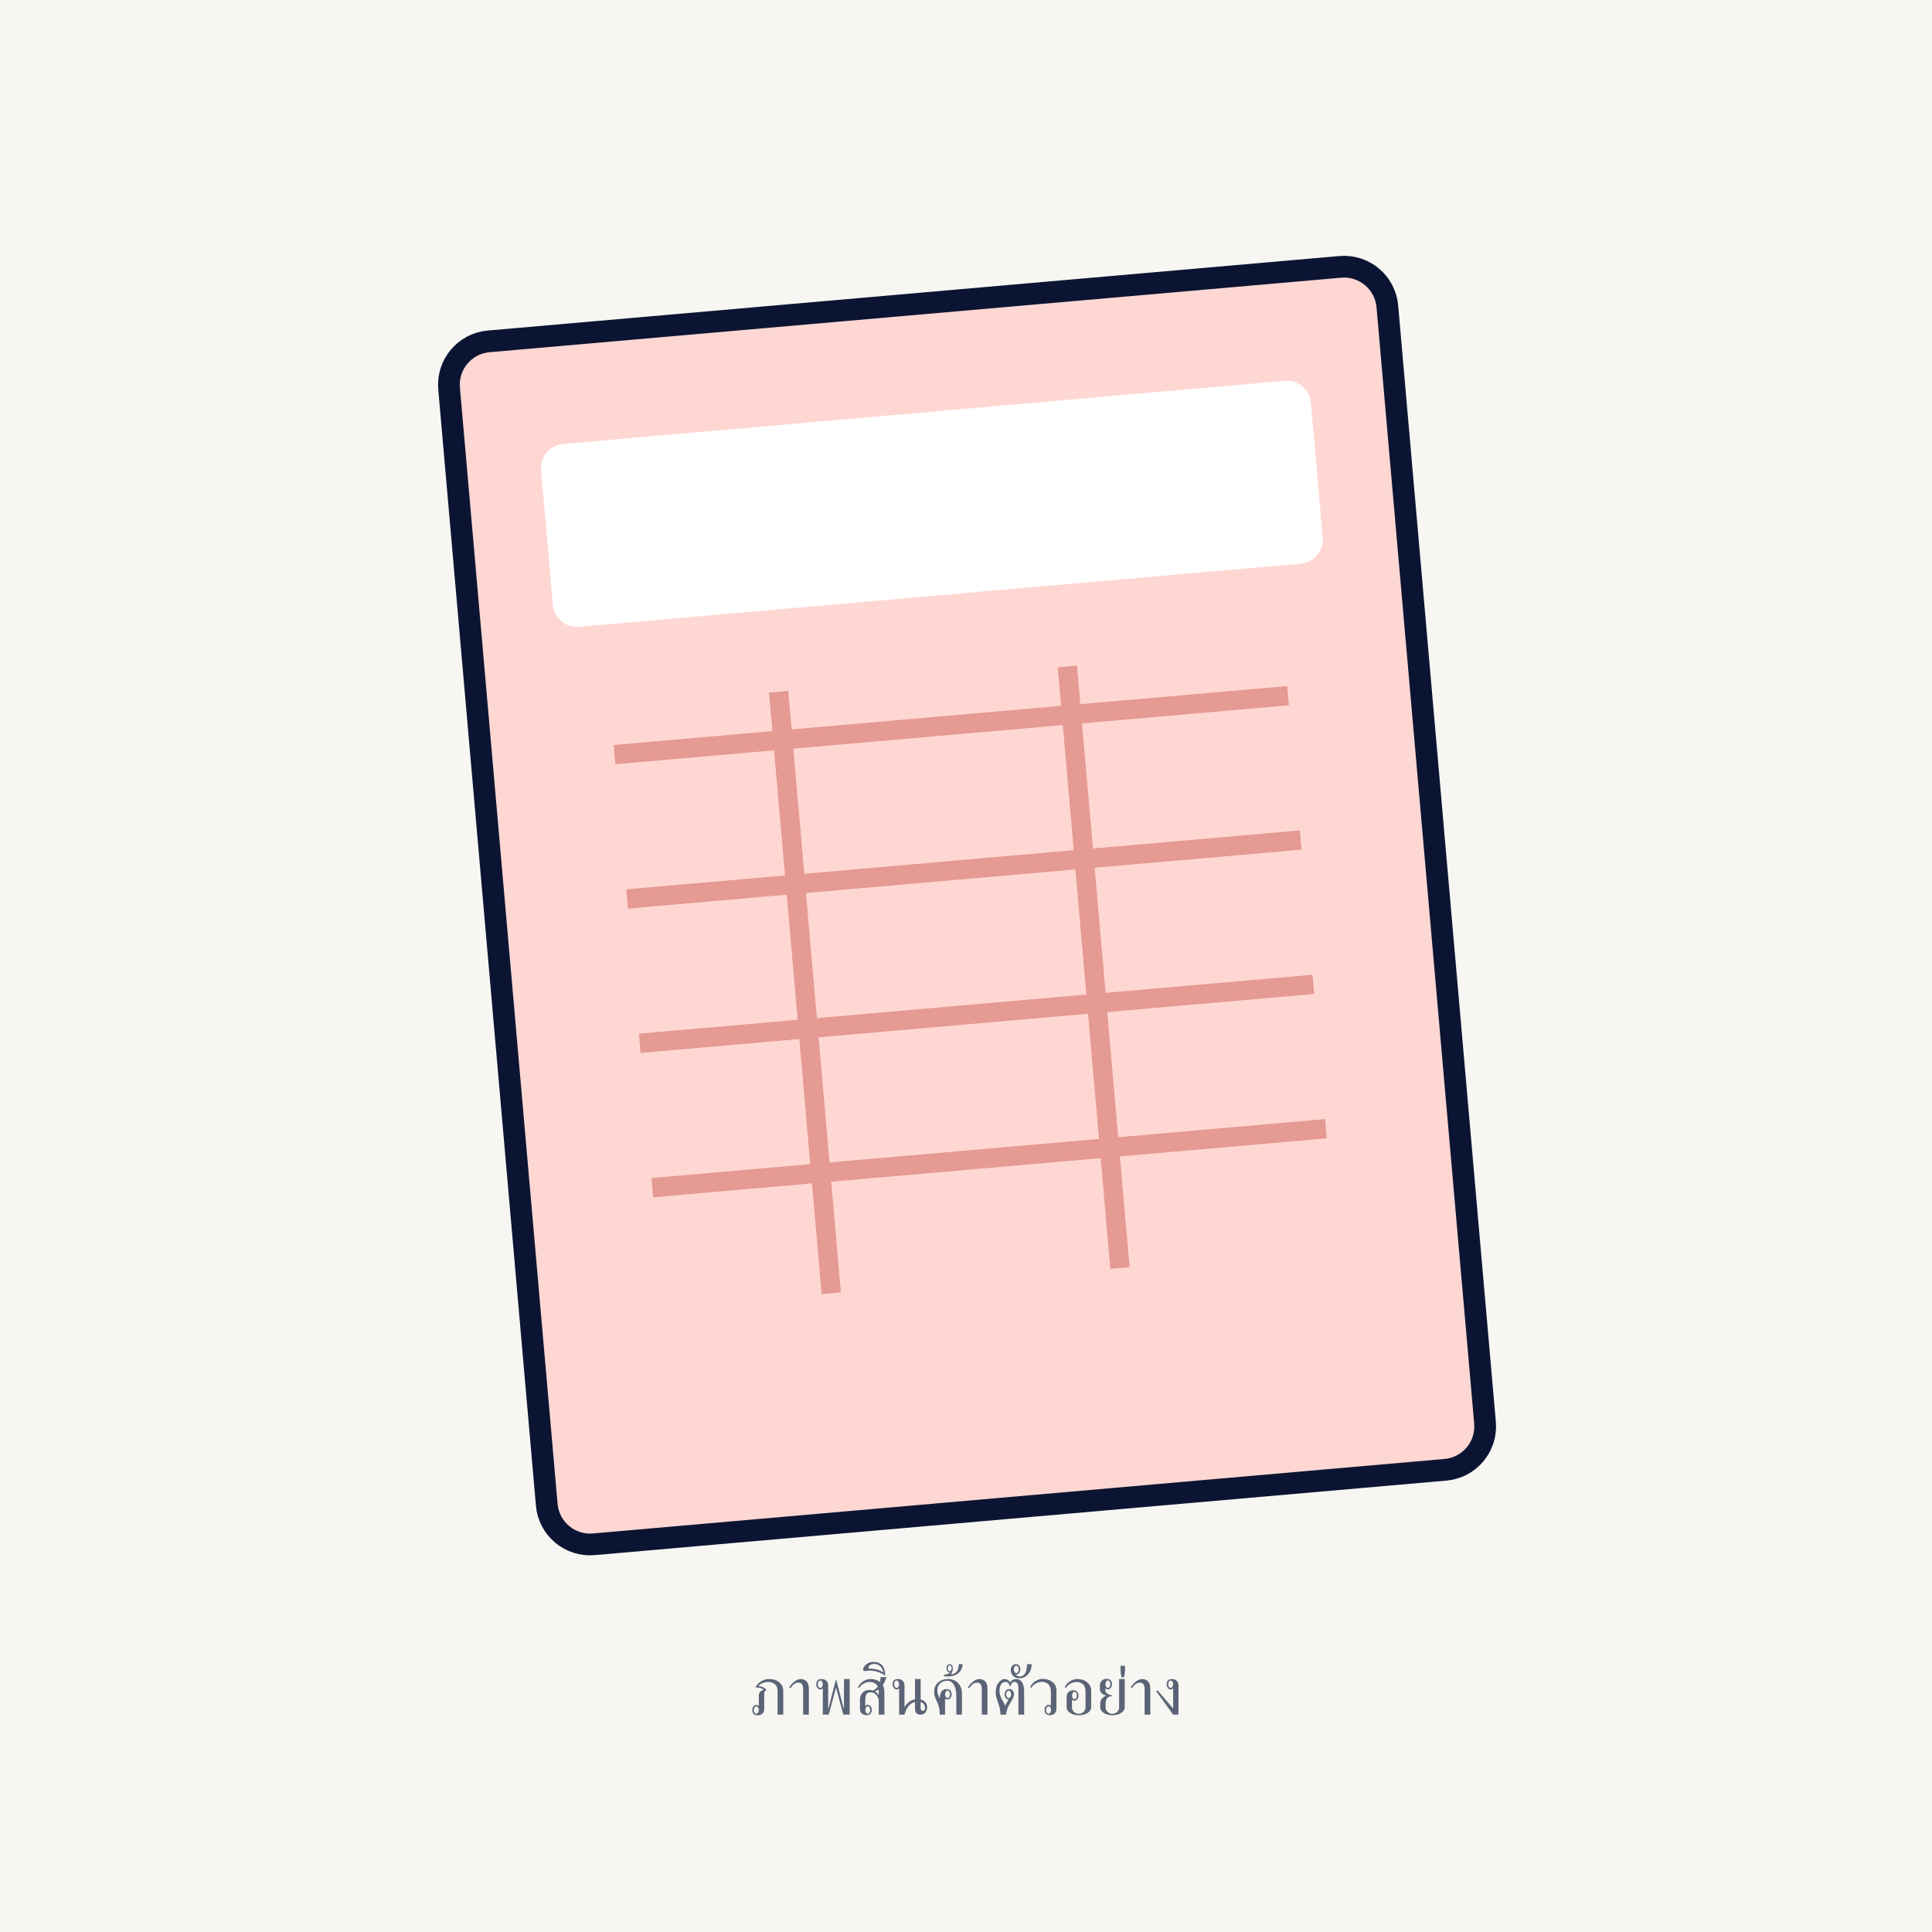
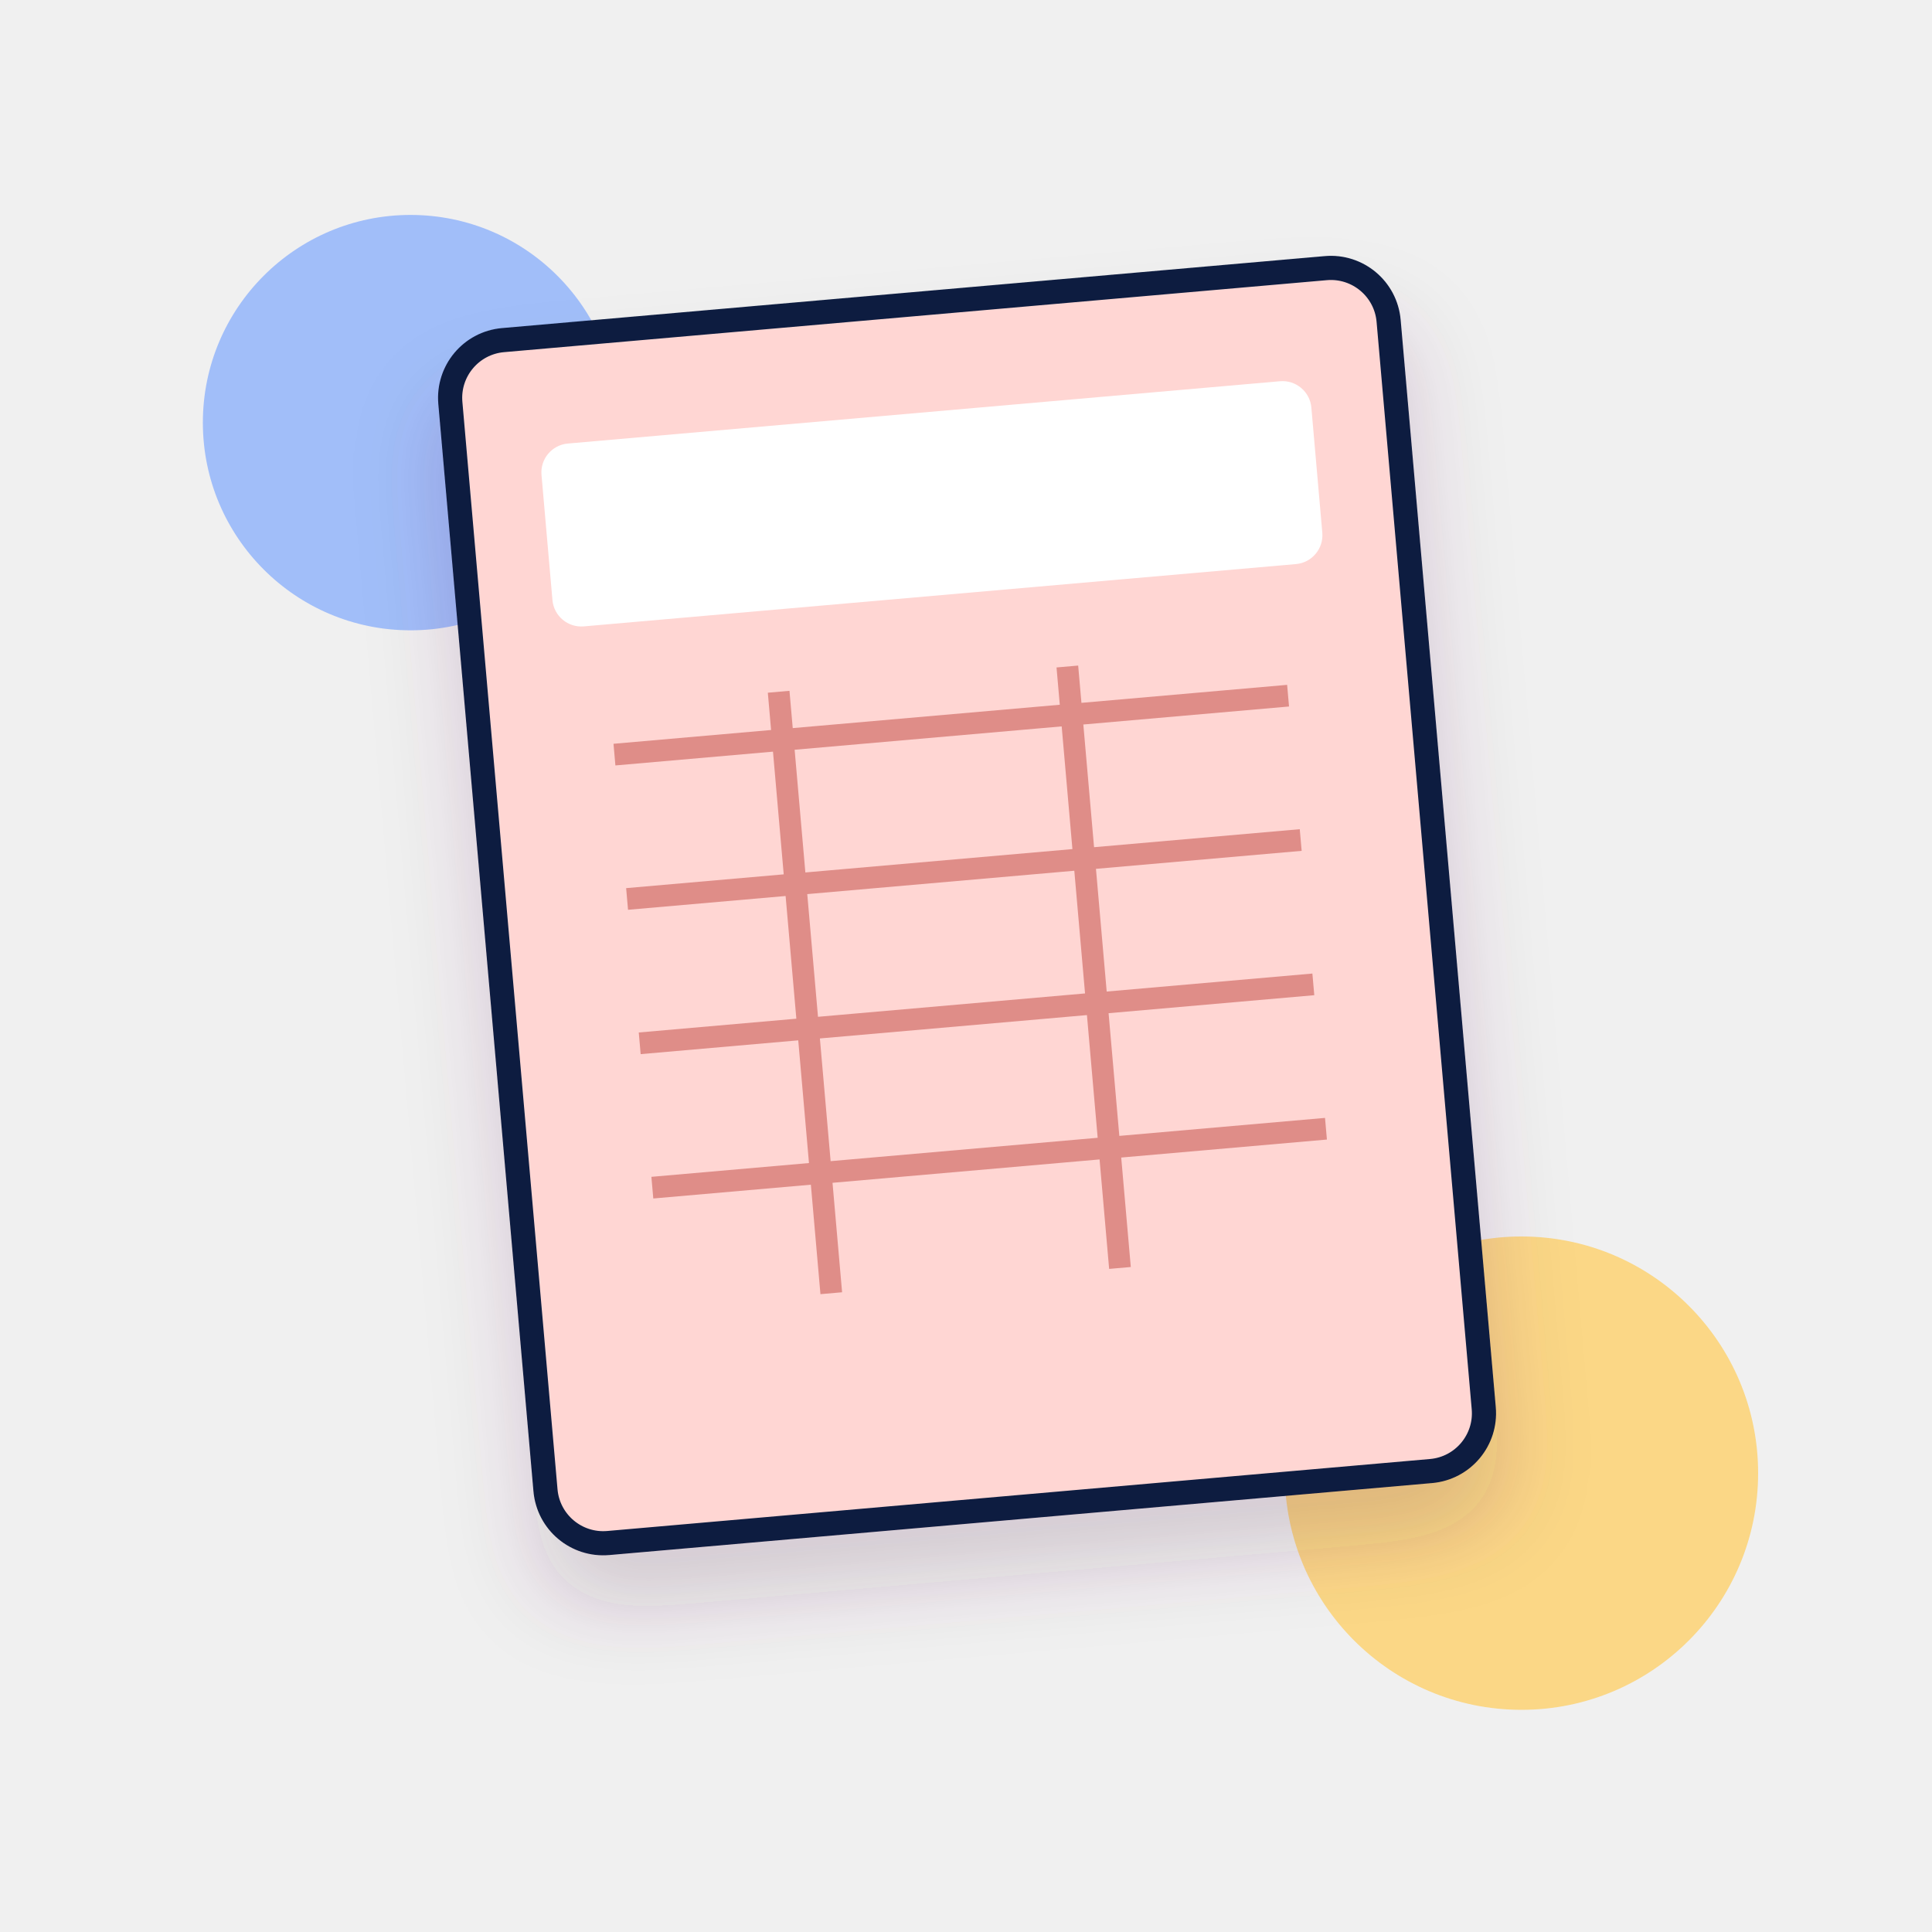
<svg xmlns="http://www.w3.org/2000/svg" viewBox="0 0 800 800">
-   <rect width="800" height="800" fill="#f7f6f2" />
-   <g transform="rotate(-5 400 370)">
-     <rect x="205" y="125" width="390" height="500" rx="18" fill="#ffd7d2" stroke="#0b1533" stroke-width="9" />
-     <rect x="240" y="170" width="320" height="76" rx="10" fill="#fff" />
-     <path d="M260 300h280M260 360h280M260 420h280M260 480h280M330 280v250M450 280v250" stroke="#e59a93" stroke-width="8" />
+   <defs>
+     <filter id="s">
+       <feDropShadow dx="0" dy="23" stdDeviation="17" flood-color="#5c3155" flood-opacity=".18" />
+     </filter>
+   </defs>
+   <circle cx="170" cy="175" r="86" fill="#6d9cff" opacity=".6" />
+   <circle cx="630" cy="610" r="98" fill="#ffcc58" opacity=".7" />
+   <g transform="rotate(-5 400 370)" filter="url(#s)">
+     <rect x="205" y="125" width="390" height="500" rx="24" fill="#ffd6d3" stroke="#0a1d40" stroke-width="10" />
+     <rect x="240" y="170" width="320" height="76" rx="12" fill="#fff" />
+     <path d="M260 300h280M260 360h280M260 420h280M260 480h280M330 280v250M450 280v250" stroke="#df8d88" stroke-width="9" />
  </g>
-   <text x="400" y="710" text-anchor="middle" font-family="Tahoma,sans-serif" font-size="28" fill="#5b6477">ภาพสินค้าตัวอย่าง</text>
</svg>
